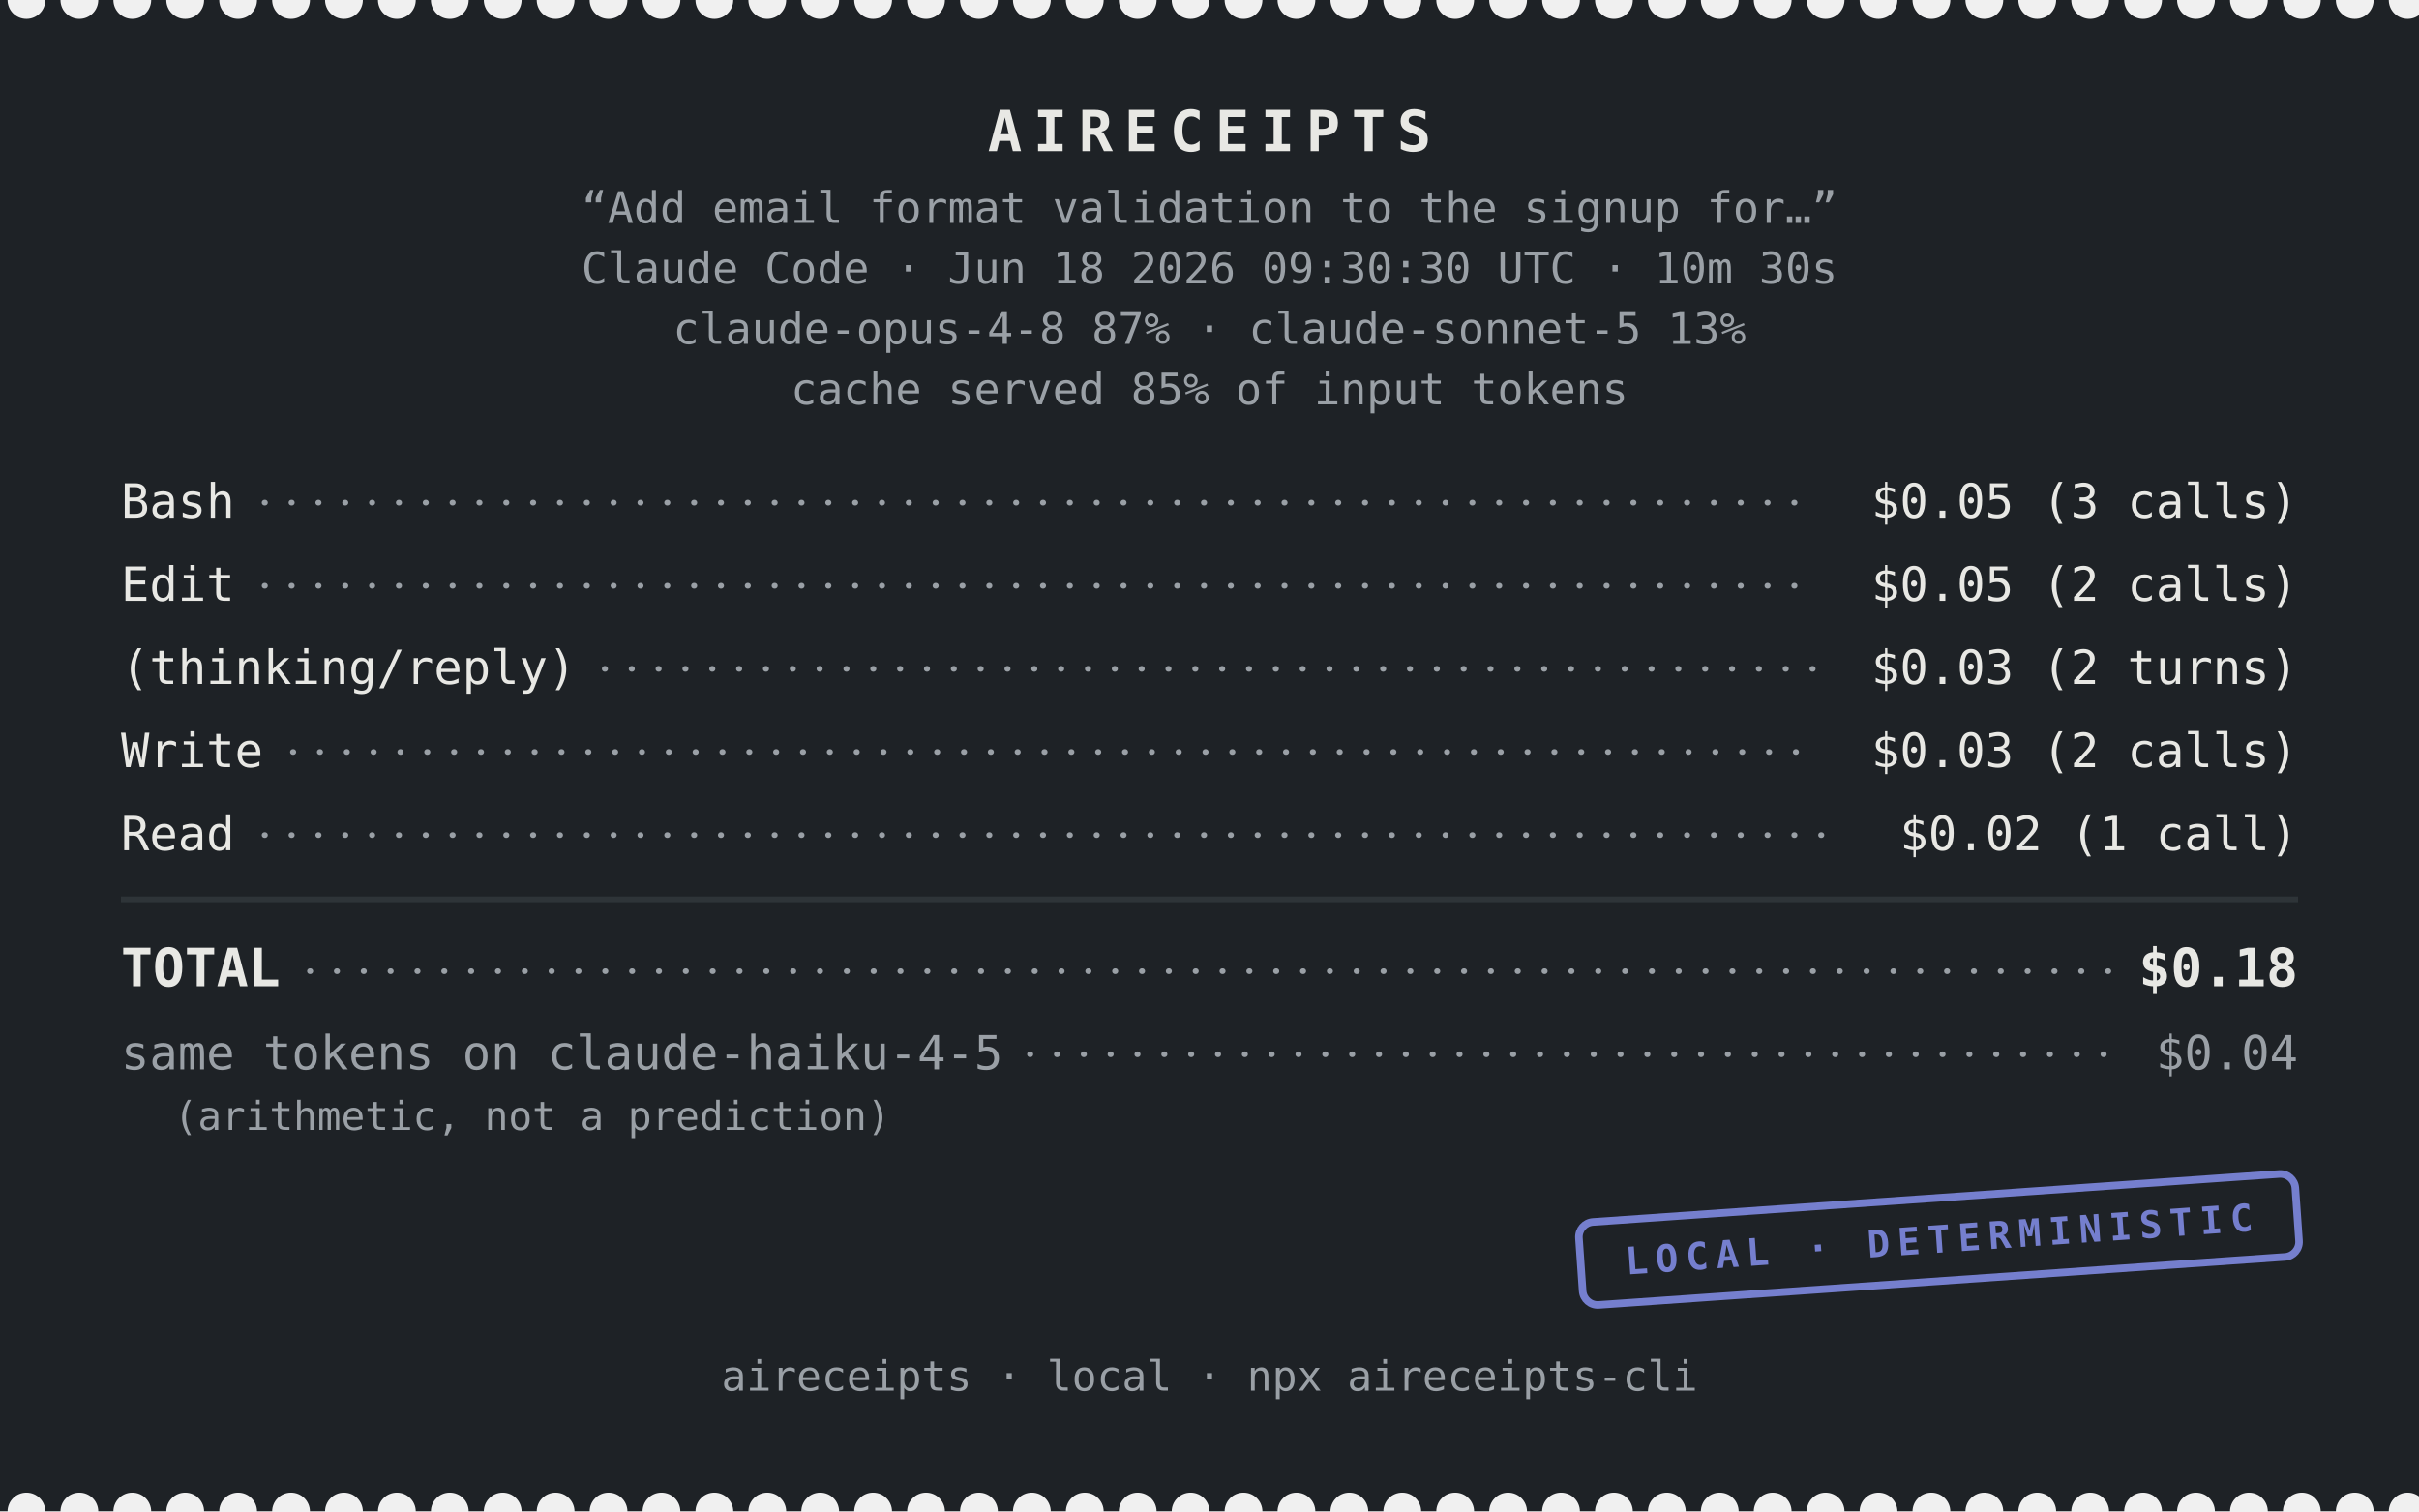
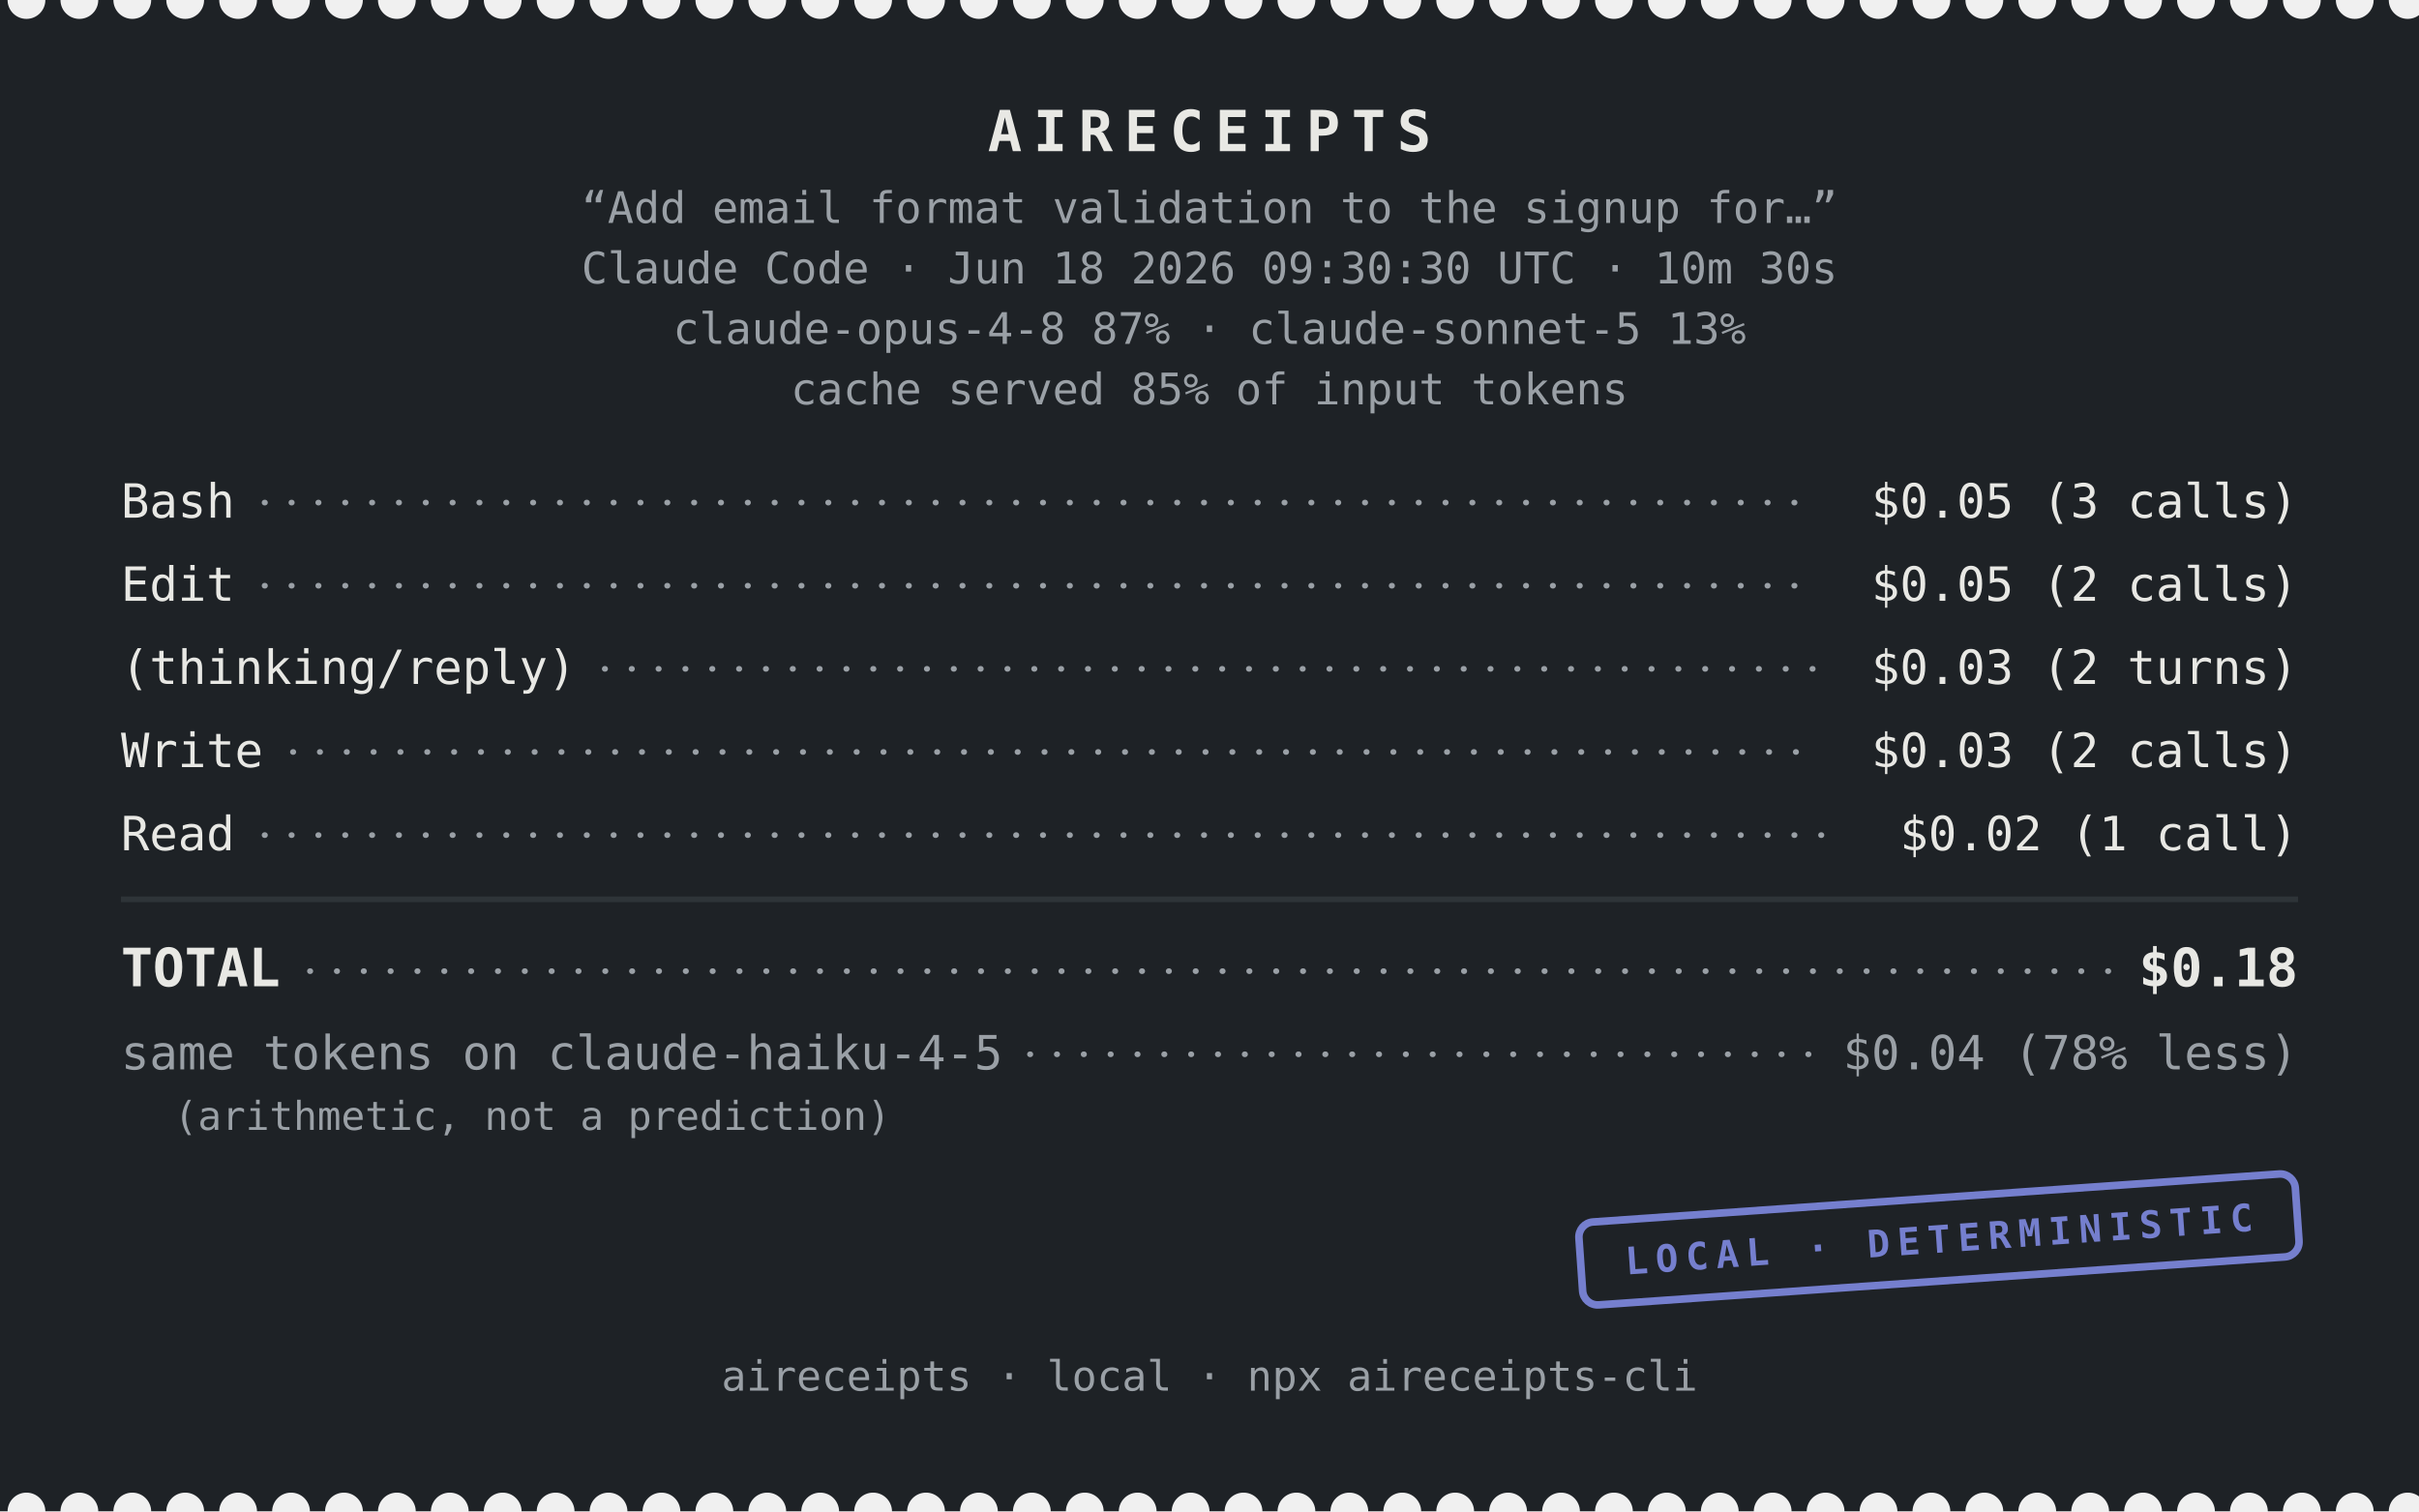
<svg xmlns="http://www.w3.org/2000/svg" width="640" height="400" viewBox="0 0 640 400" font-family="&quot;SF Mono&quot;,&quot;Cascadia Code&quot;,&quot;JetBrains Mono&quot;,Menlo,Consolas,monospace" role="img" aria-label="aireceipts cost receipt">
  <g transform="translate(0 0)">
    <defs>
      <mask id="perf-0" maskUnits="userSpaceOnUse" x="-5" y="-5" width="650" height="410">
        <rect x="0" y="0" width="640" height="400" fill="#FFFFFF" />
        <g class="perf-top">
          <circle cx="7" cy="0" r="5" fill="#000000" />
          <circle cx="21" cy="0" r="5" fill="#000000" />
          <circle cx="35" cy="0" r="5" fill="#000000" />
          <circle cx="49" cy="0" r="5" fill="#000000" />
          <circle cx="63" cy="0" r="5" fill="#000000" />
          <circle cx="77" cy="0" r="5" fill="#000000" />
          <circle cx="91" cy="0" r="5" fill="#000000" />
          <circle cx="105" cy="0" r="5" fill="#000000" />
          <circle cx="119" cy="0" r="5" fill="#000000" />
          <circle cx="133" cy="0" r="5" fill="#000000" />
          <circle cx="147" cy="0" r="5" fill="#000000" />
          <circle cx="161" cy="0" r="5" fill="#000000" />
          <circle cx="175" cy="0" r="5" fill="#000000" />
          <circle cx="189" cy="0" r="5" fill="#000000" />
          <circle cx="203" cy="0" r="5" fill="#000000" />
          <circle cx="217" cy="0" r="5" fill="#000000" />
          <circle cx="231" cy="0" r="5" fill="#000000" />
          <circle cx="245" cy="0" r="5" fill="#000000" />
          <circle cx="259" cy="0" r="5" fill="#000000" />
          <circle cx="273" cy="0" r="5" fill="#000000" />
          <circle cx="287" cy="0" r="5" fill="#000000" />
          <circle cx="301" cy="0" r="5" fill="#000000" />
          <circle cx="315" cy="0" r="5" fill="#000000" />
          <circle cx="329" cy="0" r="5" fill="#000000" />
          <circle cx="343" cy="0" r="5" fill="#000000" />
          <circle cx="357" cy="0" r="5" fill="#000000" />
          <circle cx="371" cy="0" r="5" fill="#000000" />
          <circle cx="385" cy="0" r="5" fill="#000000" />
          <circle cx="399" cy="0" r="5" fill="#000000" />
          <circle cx="413" cy="0" r="5" fill="#000000" />
          <circle cx="427" cy="0" r="5" fill="#000000" />
          <circle cx="441" cy="0" r="5" fill="#000000" />
          <circle cx="455" cy="0" r="5" fill="#000000" />
          <circle cx="469" cy="0" r="5" fill="#000000" />
          <circle cx="483" cy="0" r="5" fill="#000000" />
          <circle cx="497" cy="0" r="5" fill="#000000" />
          <circle cx="511" cy="0" r="5" fill="#000000" />
          <circle cx="525" cy="0" r="5" fill="#000000" />
          <circle cx="539" cy="0" r="5" fill="#000000" />
          <circle cx="553" cy="0" r="5" fill="#000000" />
          <circle cx="567" cy="0" r="5" fill="#000000" />
          <circle cx="581" cy="0" r="5" fill="#000000" />
          <circle cx="595" cy="0" r="5" fill="#000000" />
          <circle cx="609" cy="0" r="5" fill="#000000" />
          <circle cx="623" cy="0" r="5" fill="#000000" />
          <circle cx="637" cy="0" r="5" fill="#000000" />
        </g>
        <g class="perf-bottom">
          <circle cx="7" cy="400" r="5" fill="#000000" />
          <circle cx="21" cy="400" r="5" fill="#000000" />
          <circle cx="35" cy="400" r="5" fill="#000000" />
          <circle cx="49" cy="400" r="5" fill="#000000" />
          <circle cx="63" cy="400" r="5" fill="#000000" />
          <circle cx="77" cy="400" r="5" fill="#000000" />
          <circle cx="91" cy="400" r="5" fill="#000000" />
          <circle cx="105" cy="400" r="5" fill="#000000" />
          <circle cx="119" cy="400" r="5" fill="#000000" />
          <circle cx="133" cy="400" r="5" fill="#000000" />
          <circle cx="147" cy="400" r="5" fill="#000000" />
          <circle cx="161" cy="400" r="5" fill="#000000" />
          <circle cx="175" cy="400" r="5" fill="#000000" />
          <circle cx="189" cy="400" r="5" fill="#000000" />
          <circle cx="203" cy="400" r="5" fill="#000000" />
          <circle cx="217" cy="400" r="5" fill="#000000" />
          <circle cx="231" cy="400" r="5" fill="#000000" />
          <circle cx="245" cy="400" r="5" fill="#000000" />
          <circle cx="259" cy="400" r="5" fill="#000000" />
          <circle cx="273" cy="400" r="5" fill="#000000" />
          <circle cx="287" cy="400" r="5" fill="#000000" />
          <circle cx="301" cy="400" r="5" fill="#000000" />
          <circle cx="315" cy="400" r="5" fill="#000000" />
          <circle cx="329" cy="400" r="5" fill="#000000" />
          <circle cx="343" cy="400" r="5" fill="#000000" />
          <circle cx="357" cy="400" r="5" fill="#000000" />
          <circle cx="371" cy="400" r="5" fill="#000000" />
          <circle cx="385" cy="400" r="5" fill="#000000" />
          <circle cx="399" cy="400" r="5" fill="#000000" />
          <circle cx="413" cy="400" r="5" fill="#000000" />
          <circle cx="427" cy="400" r="5" fill="#000000" />
          <circle cx="441" cy="400" r="5" fill="#000000" />
          <circle cx="455" cy="400" r="5" fill="#000000" />
          <circle cx="469" cy="400" r="5" fill="#000000" />
          <circle cx="483" cy="400" r="5" fill="#000000" />
          <circle cx="497" cy="400" r="5" fill="#000000" />
          <circle cx="511" cy="400" r="5" fill="#000000" />
          <circle cx="525" cy="400" r="5" fill="#000000" />
          <circle cx="539" cy="400" r="5" fill="#000000" />
          <circle cx="553" cy="400" r="5" fill="#000000" />
          <circle cx="567" cy="400" r="5" fill="#000000" />
          <circle cx="581" cy="400" r="5" fill="#000000" />
          <circle cx="595" cy="400" r="5" fill="#000000" />
          <circle cx="609" cy="400" r="5" fill="#000000" />
          <circle cx="623" cy="400" r="5" fill="#000000" />
          <circle cx="637" cy="400" r="5" fill="#000000" />
        </g>
      </mask>
    </defs>
    <rect x="0" y="0" width="640" height="400" fill="#1E2226" mask="url(#perf-0)" />
    <text x="320" y="40" font-size="15" fill="#E8E8E4" text-anchor="middle" font-weight="700" letter-spacing="3">AIRECEIPTS</text>
    <text x="320" y="59" font-size="11.5" fill="#9AA0A6" text-anchor="middle">“Add email format validation to the signup for…”</text>
    <text x="320" y="75" font-size="11.5" fill="#9AA0A6" text-anchor="middle">Claude Code · Jun 18 2026 09:30:30 UTC · 10m 30s</text>
    <text x="320" y="91" font-size="11.5" fill="#9AA0A6" text-anchor="middle">claude-opus-4-8 87% · claude-sonnet-5 13%</text>
    <text x="320" y="107" font-size="11.5" fill="#9AA0A6" text-anchor="middle">cache served 85% of input tokens</text>
    <text x="32" y="137" font-size="12.5" fill="#E8E8E4" text-anchor="start">Bash</text>
    <text x="608" y="137" font-size="12.5" fill="#E8E8E4" text-anchor="end">$0.05  (3 calls)</text>
    <line x1="70" y1="133" x2="480" y2="133" stroke="#9AA0A6" stroke-width="1.5" stroke-linecap="round" stroke-dasharray="0.1 7" />
    <text x="32" y="159" font-size="12.5" fill="#E8E8E4" text-anchor="start">Edit</text>
    <text x="608" y="159" font-size="12.5" fill="#E8E8E4" text-anchor="end">$0.05  (2 calls)</text>
    <line x1="70" y1="155" x2="480" y2="155" stroke="#9AA0A6" stroke-width="1.5" stroke-linecap="round" stroke-dasharray="0.1 7" />
    <text x="32" y="181" font-size="12.5" fill="#E8E8E4" text-anchor="start">(thinking/reply)</text>
    <text x="608" y="181" font-size="12.5" fill="#E8E8E4" text-anchor="end">$0.03  (2 turns)</text>
    <line x1="160" y1="177" x2="480" y2="177" stroke="#9AA0A6" stroke-width="1.5" stroke-linecap="round" stroke-dasharray="0.1 7" />
    <text x="32" y="203" font-size="12.5" fill="#E8E8E4" text-anchor="start">Write</text>
    <text x="608" y="203" font-size="12.5" fill="#E8E8E4" text-anchor="end">$0.03  (2 calls)</text>
    <line x1="77.5" y1="199" x2="480" y2="199" stroke="#9AA0A6" stroke-width="1.5" stroke-linecap="round" stroke-dasharray="0.1 7" />
    <text x="32" y="225" font-size="12.5" fill="#E8E8E4" text-anchor="start">Read</text>
    <text x="608" y="225" font-size="12.5" fill="#E8E8E4" text-anchor="end">$0.02  (1 call)</text>
    <line x1="70" y1="221" x2="487.5" y2="221" stroke="#9AA0A6" stroke-width="1.5" stroke-linecap="round" stroke-dasharray="0.1 7" />
    <line x1="32" y1="238" x2="608" y2="238" stroke="#2E3438" stroke-width="1.5" />
    <text x="32" y="261" font-size="14" fill="#E8E8E4" text-anchor="start" font-weight="700">TOTAL</text>
    <text x="608" y="261" font-size="14" fill="#E8E8E4" text-anchor="end" font-weight="700">$0.18</text>
    <line x1="82" y1="257" x2="558" y2="257" stroke="#9AA0A6" stroke-width="1.5" stroke-linecap="round" stroke-dasharray="0.1 7" />
    <text x="32" y="283" font-size="12.5" fill="#9AA0A6" text-anchor="start" font-weight="400">same tokens on claude-haiku-4-5</text>
-     <text x="608" y="283" font-size="12.5" fill="#9AA0A6" text-anchor="end" font-weight="400">$0.04</text>
-     <line x1="272.5" y1="279" x2="562.5" y2="279" stroke="#9AA0A6" stroke-width="1.5" stroke-linecap="round" stroke-dasharray="0.1 7" />
+     <text x="608" y="283" font-size="12.5" fill="#9AA0A6" text-anchor="end" font-weight="400">$0.04 (78% less)</text>
+     <line x1="272.5" y1="279" x2="480" y2="279" stroke="#9AA0A6" stroke-width="1.5" stroke-linecap="round" stroke-dasharray="0.1 7" />
    <text x="46" y="299" font-size="10.5" fill="#9AA0A6" text-anchor="start">(arithmetic, not a prediction)</text>
    <g class="stamp" opacity="0.8" transform="rotate(-4 513 328)">
      <rect x="418" y="317" width="190" height="22" rx="4" fill="none" stroke="#8B96F8" stroke-width="2" />
      <text x="513" y="331.5" font-size="10" fill="#8B96F8" text-anchor="middle" font-weight="700" letter-spacing="2">LOCAL · DETERMINISTIC</text>
    </g>
    <text x="320" y="368" font-size="11" fill="#9AA0A6" text-anchor="middle">aireceipts · local · npx aireceipts-cli</text>
  </g>
</svg>
